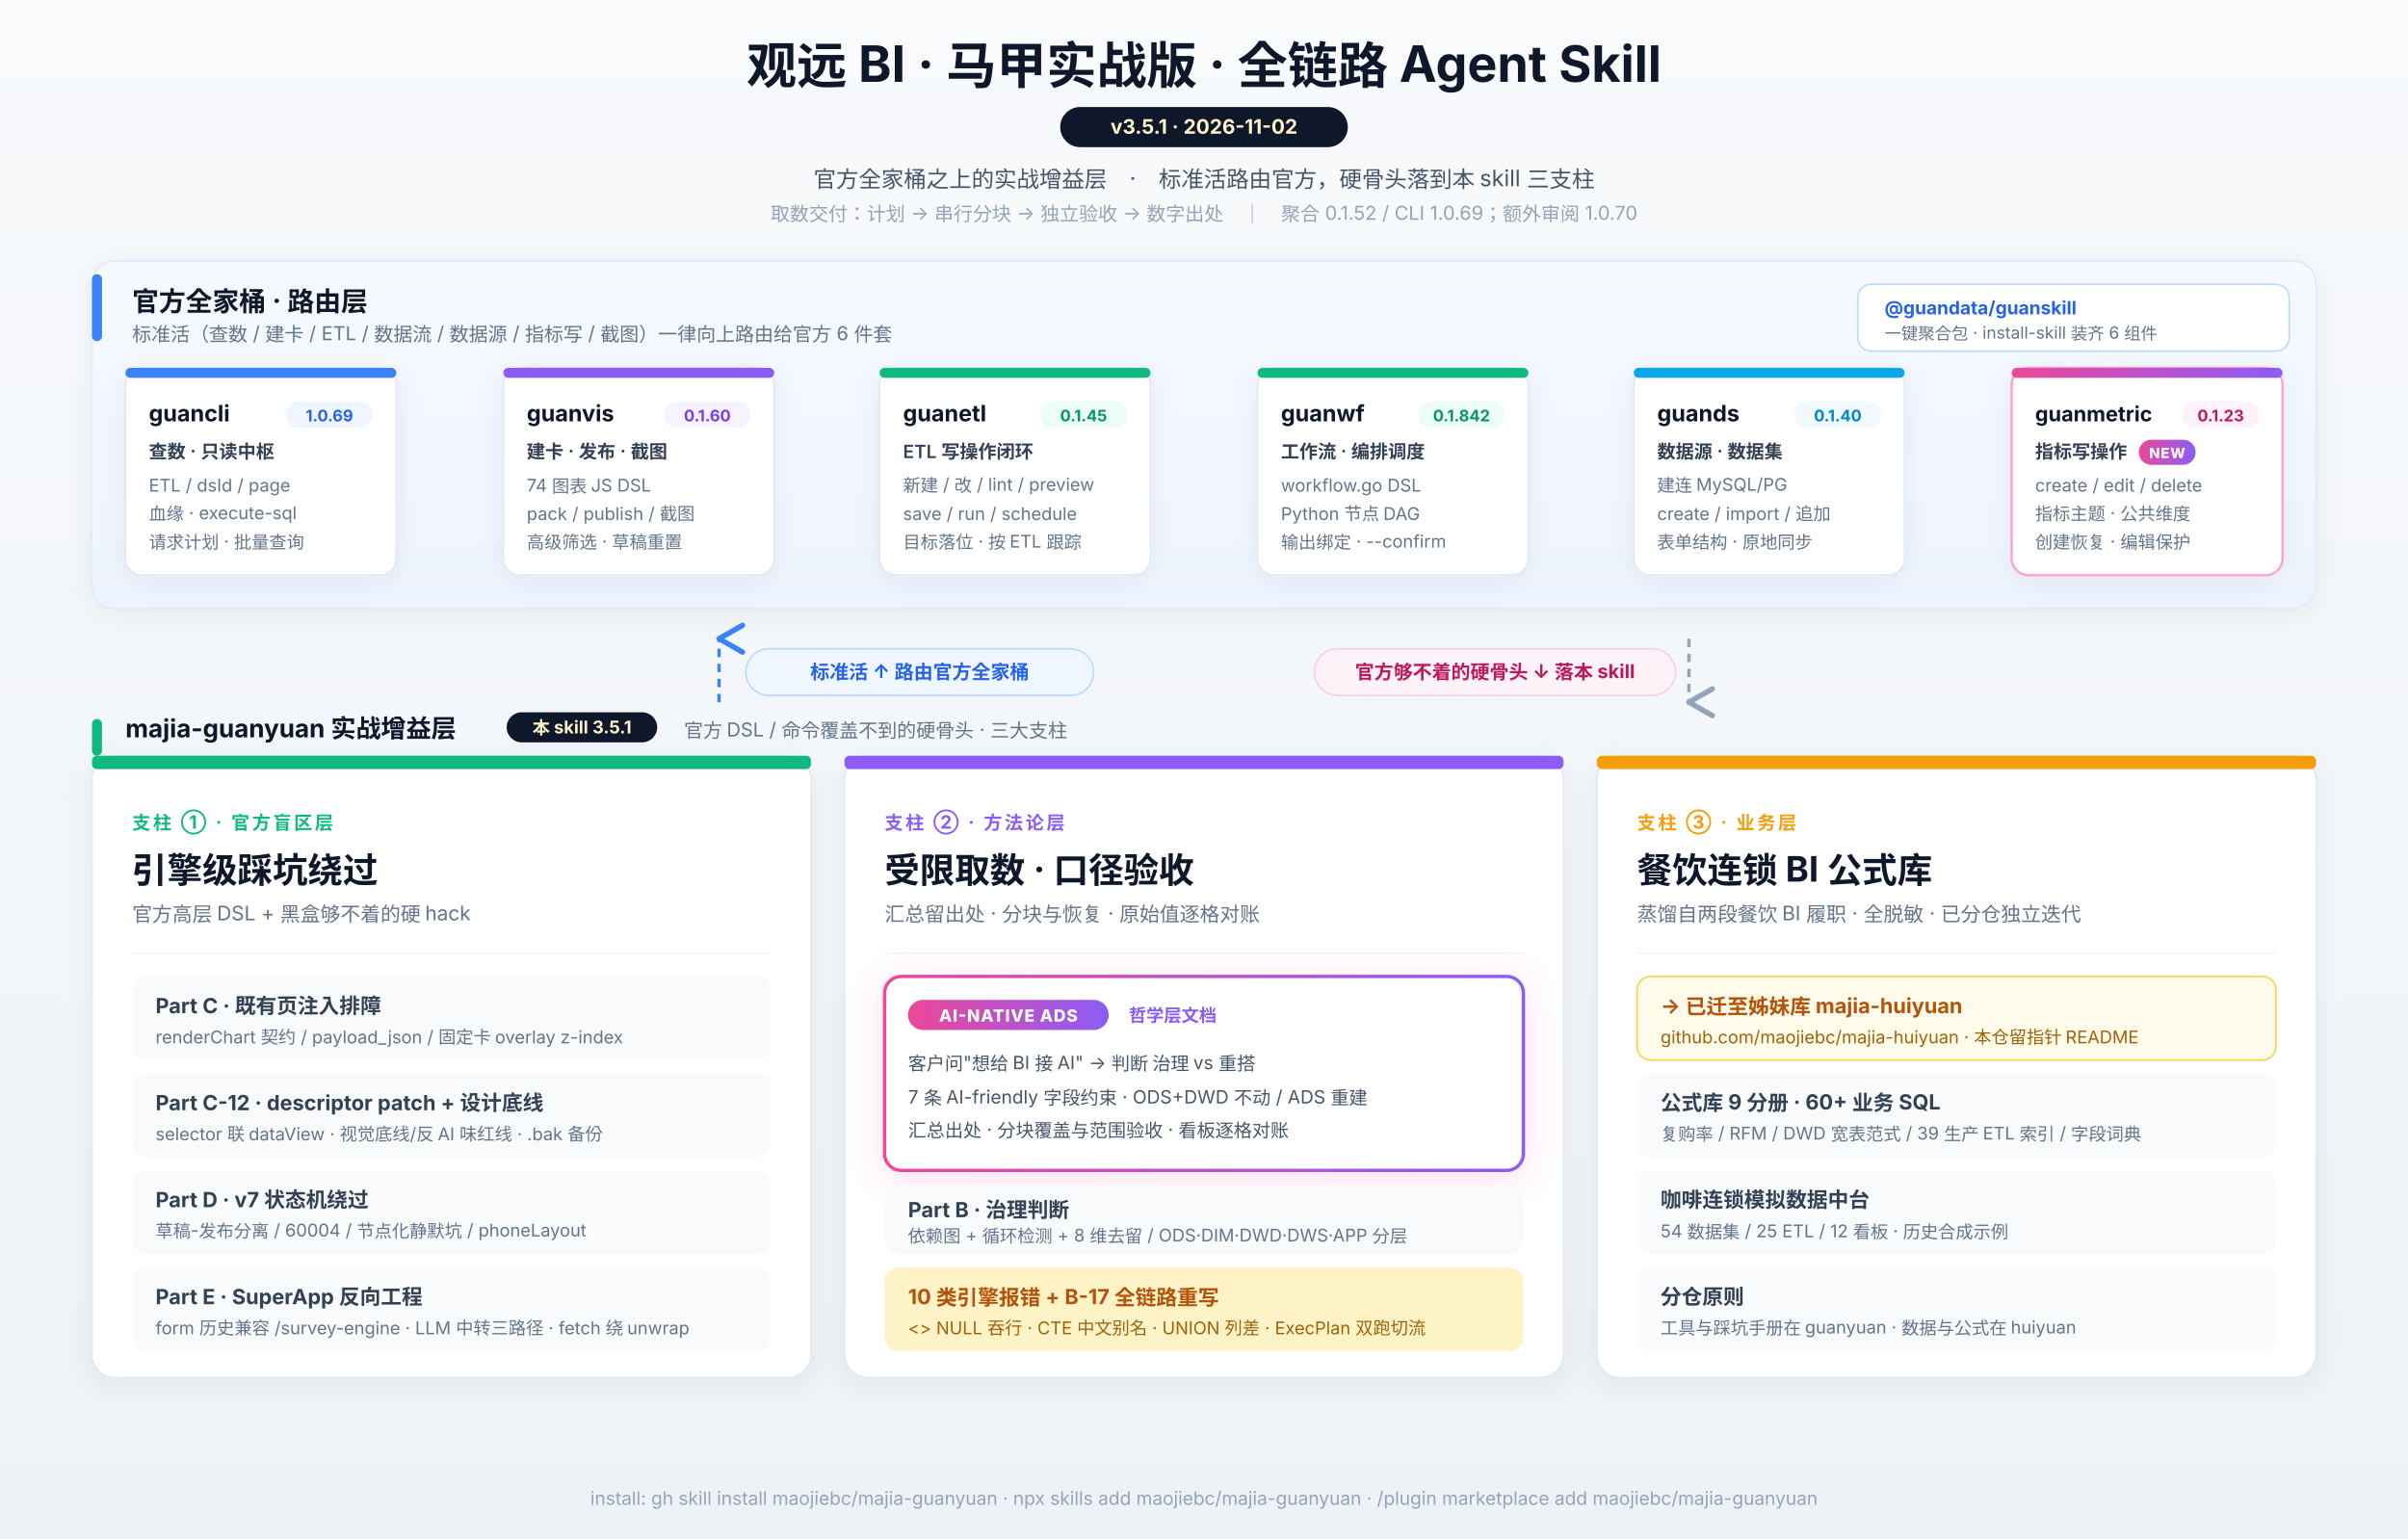
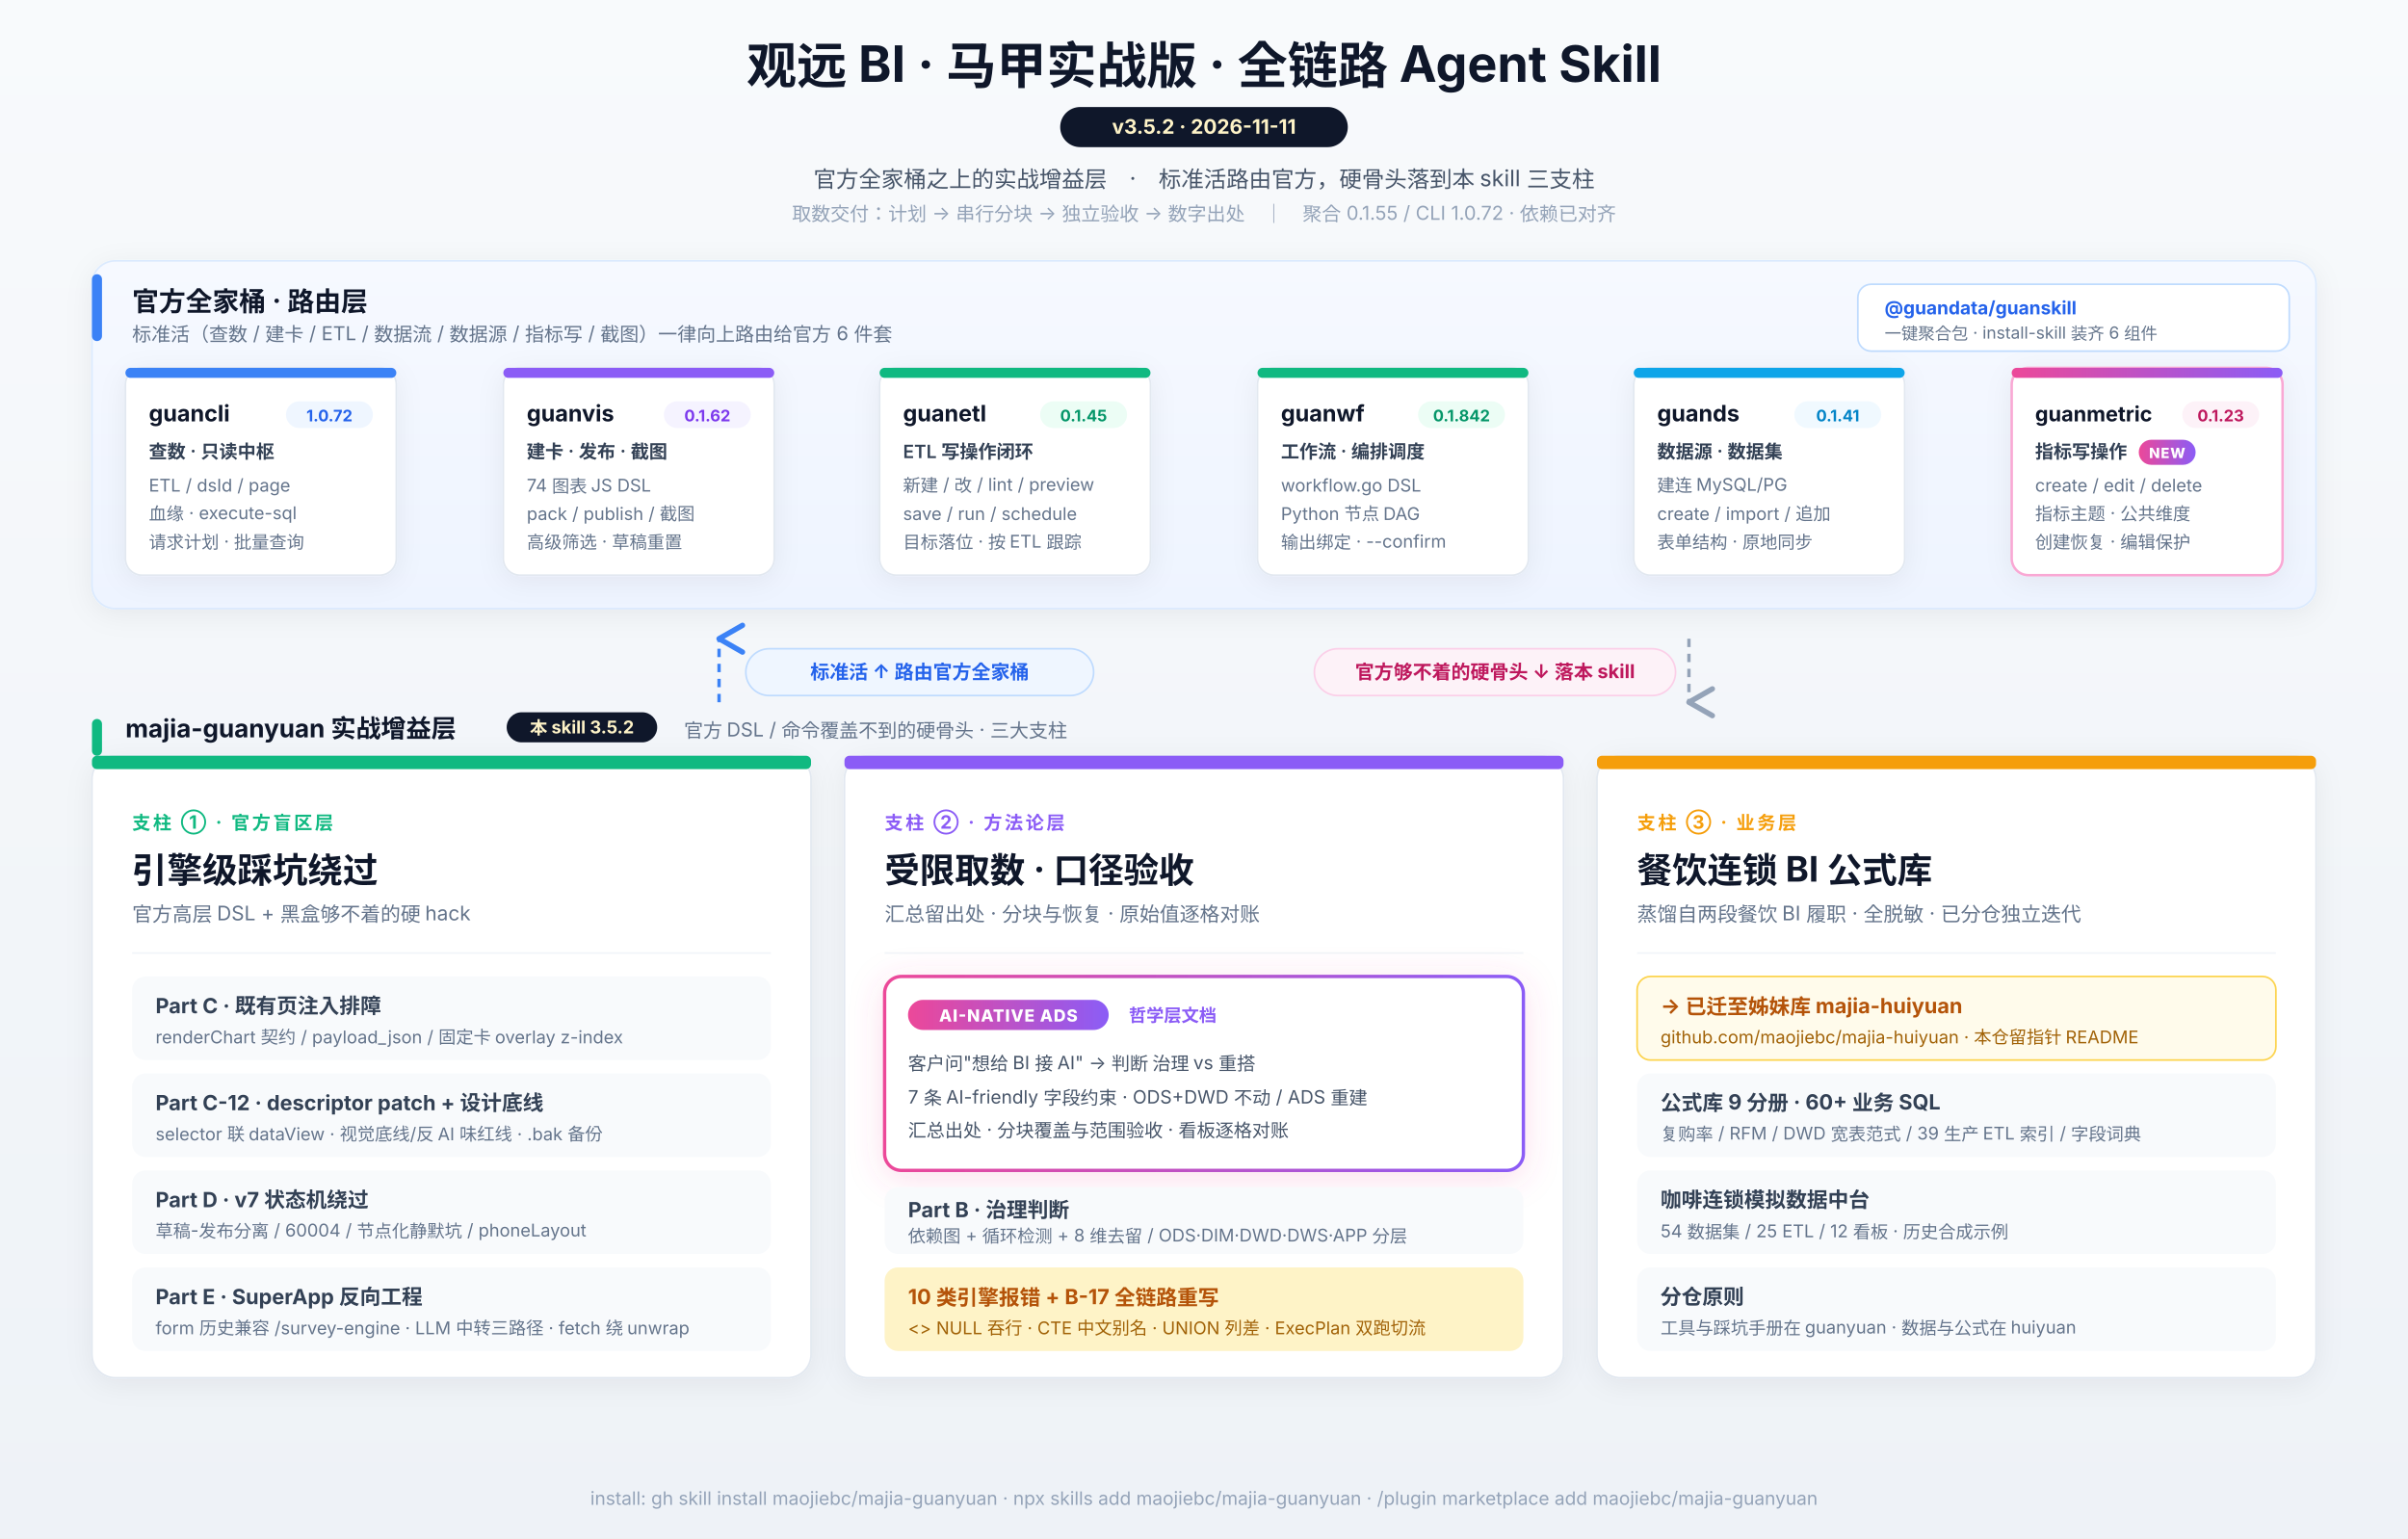
<svg xmlns="http://www.w3.org/2000/svg" viewBox="0 0 1440 920" font-family="-apple-system, 'PingFang SC', 'Segoe UI', 'Microsoft YaHei', sans-serif">
  <defs>
    <filter id="shadow" x="-20%" y="-20%" width="140%" height="140%">
      <feDropShadow dx="0" dy="3" stdDeviation="8" flood-opacity="0.06" />
    </filter>
    <filter id="newGlow" x="-20%" y="-20%" width="140%" height="140%">
      <feDropShadow dx="0" dy="4" stdDeviation="10" flood-opacity="0.18" flood-color="#ec4899" />
    </filter>
    <linearGradient id="bg" x1="0" y1="0" x2="0" y2="1">
      <stop offset="0%" stop-color="#f8fafc" />
      <stop offset="100%" stop-color="#eef2f7" />
    </linearGradient>
    <linearGradient id="newBadge" x1="0" y1="0" x2="1" y2="0">
      <stop offset="0%" stop-color="#ec4899" />
      <stop offset="100%" stop-color="#8b5cf6" />
    </linearGradient>
    <linearGradient id="officialBand" x1="0" y1="0" x2="0" y2="1">
      <stop offset="0%" stop-color="#f6f9ff" />
      <stop offset="100%" stop-color="#eef4ff" />
    </linearGradient>
    <marker id="arrowDown" markerWidth="10" markerHeight="10" refX="5" refY="8" orient="auto">
      <path d="M1 1 L5 8 L9 1" fill="none" stroke="#94a3b8" stroke-width="1.6" stroke-linecap="round" stroke-linejoin="round" />
    </marker>
    <marker id="arrowUp" markerWidth="10" markerHeight="10" refX="5" refY="2" orient="auto">
      <path d="M1 9 L5 2 L9 9" fill="none" stroke="#3b82f6" stroke-width="1.6" stroke-linecap="round" stroke-linejoin="round" />
    </marker>
  </defs>
  <rect width="1440" height="920" fill="url(#bg)" />
  <text x="720" y="50" text-anchor="middle" font-size="30" font-weight="700" fill="#0f172a">观远 BI · 马甲实战版 · 全链路 Agent Skill</text>
  <g transform="translate(720, 64)">
    <rect x="-86" y="0" width="172" height="24" rx="12" fill="#0f172a" />
-     <text x="0" y="16" text-anchor="middle" font-size="12" font-weight="700" fill="#fef3c7">v3.5.1  ·  2026-11-02</text>
+     <text x="0" y="16" text-anchor="middle" font-size="12" font-weight="700" fill="#fef3c7">v3.5.2  ·  2026-11-11</text>
  </g>
  <text x="720" y="112" text-anchor="middle" font-size="13.5" fill="#475569">官方全家桶之上的实战增益层　·　标准活路由官方，硬骨头落到本 skill 三支柱</text>
-   <text x="720" y="132" text-anchor="middle" font-size="11.5" fill="#94a3b8">取数交付：计划 → 串行分块 → 独立验收 → 数字出处　｜　聚合 0.1.52 / CLI 1.0.69；额外审阅 1.0.70</text>
+   <text x="720" y="132" text-anchor="middle" font-size="11.5" fill="#94a3b8">取数交付：计划 → 串行分块 → 独立验收 → 数字出处　｜　聚合 0.1.55 / CLI 1.0.72 · 依赖已对齐</text>
  <g transform="translate(55, 156)">
    <rect width="1330" height="208" rx="14" fill="url(#officialBand)" stroke="#dbeafe" filter="url(#shadow)" />
    <g transform="translate(0, 8)">
      <rect width="6" height="40" rx="3" fill="#3b82f6" />
      <text x="24" y="22" font-size="16" font-weight="700" fill="#0f172a">官方全家桶 · 路由层</text>
      <text x="24" y="40" font-size="11.5" fill="#64748b">标准活（查数 / 建卡 / ETL / 数据流 / 数据源 / 指标写 / 截图）一律向上路由给官方 6 件套</text>
    </g>
    <g transform="translate(1056, 14)">
      <rect width="258" height="40" rx="8" fill="#ffffff" stroke="#bfdbfe" />
      <text x="16" y="18" font-size="11" font-weight="700" fill="#2563eb">@guandata/guanskill</text>
      <text x="16" y="33" font-size="10" fill="#64748b">一键聚合包 · install-skill 装齐 6 组件</text>
    </g>
    <g transform="translate(20, 64)">
      <rect width="162" height="124" rx="10" fill="#ffffff" stroke="#e2e8f0" filter="url(#shadow)" />
      <rect width="162" height="6" rx="3" fill="#3b82f6" />
      <text x="14" y="32" font-size="13.5" font-weight="700" fill="#0f172a">guancli</text>
      <g transform="translate(96, 20)">
        <rect width="52" height="16" rx="8" fill="#eff6ff" />
-         <text x="26" y="12" text-anchor="middle" font-size="9.5" font-weight="700" fill="#2563eb">1.0.69</text>
+         <text x="26" y="12" text-anchor="middle" font-size="9.5" font-weight="700" fill="#2563eb">1.0.72</text>
      </g>
      <text x="14" y="54" font-size="11" font-weight="600" fill="#334155">查数 · 只读中枢</text>
      <text x="14" y="74" font-size="10.5" fill="#64748b">ETL / dsId / page</text>
      <text x="14" y="91" font-size="10.5" fill="#64748b">血缘 · execute-sql</text>
      <text x="14" y="108" font-size="10.5" fill="#64748b">请求计划 · 批量查询</text>
    </g>
    <g transform="translate(246, 64)">
      <rect width="162" height="124" rx="10" fill="#ffffff" stroke="#e2e8f0" filter="url(#shadow)" />
      <rect width="162" height="6" rx="3" fill="#8b5cf6" />
      <text x="14" y="32" font-size="13.5" font-weight="700" fill="#0f172a">guanvis</text>
      <g transform="translate(96, 20)">
        <rect width="52" height="16" rx="8" fill="#f5f3ff" />
-         <text x="26" y="12" text-anchor="middle" font-size="9.5" font-weight="700" fill="#7c3aed">0.1.60</text>
+         <text x="26" y="12" text-anchor="middle" font-size="9.5" font-weight="700" fill="#7c3aed">0.1.62</text>
      </g>
      <text x="14" y="54" font-size="11" font-weight="600" fill="#334155">建卡 · 发布 · 截图</text>
      <text x="14" y="74" font-size="10.5" fill="#64748b">74 图表 JS DSL</text>
      <text x="14" y="91" font-size="10.5" fill="#64748b">pack / publish / 截图</text>
      <text x="14" y="108" font-size="10.5" fill="#64748b">高级筛选 · 草稿重置</text>
    </g>
    <g transform="translate(471, 64)">
      <rect width="162" height="124" rx="10" fill="#ffffff" stroke="#e2e8f0" filter="url(#shadow)" />
      <rect width="162" height="6" rx="3" fill="#10b981" />
      <text x="14" y="32" font-size="13.5" font-weight="700" fill="#0f172a">guanetl</text>
      <g transform="translate(96, 20)">
        <rect width="52" height="16" rx="8" fill="#ecfdf5" />
        <text x="26" y="12" text-anchor="middle" font-size="9.5" font-weight="700" fill="#059669">0.1.45</text>
      </g>
      <text x="14" y="54" font-size="11" font-weight="600" fill="#334155">ETL 写操作闭环</text>
      <text x="14" y="74" font-size="10.5" fill="#64748b">新建 / 改 / lint / preview</text>
      <text x="14" y="91" font-size="10.5" fill="#64748b">save / run / schedule</text>
      <text x="14" y="108" font-size="10.5" fill="#64748b">目标落位 · 按 ETL 跟踪</text>
    </g>
    <g transform="translate(697, 64)">
      <rect width="162" height="124" rx="10" fill="#ffffff" stroke="#e2e8f0" filter="url(#shadow)" />
      <rect width="162" height="6" rx="3" fill="#10b981" />
      <text x="14" y="32" font-size="13.5" font-weight="700" fill="#0f172a">guanwf</text>
      <g transform="translate(96, 20)">
        <rect width="52" height="16" rx="8" fill="#ecfdf5" />
        <text x="26" y="12" text-anchor="middle" font-size="9.5" font-weight="700" fill="#059669">0.1.842</text>
      </g>
      <text x="14" y="54" font-size="11" font-weight="600" fill="#334155">工作流 · 编排调度</text>
      <text x="14" y="74" font-size="10.5" fill="#64748b">workflow.go DSL</text>
      <text x="14" y="91" font-size="10.5" fill="#64748b">Python 节点 DAG</text>
      <text x="14" y="108" font-size="10.5" fill="#64748b">输出绑定 · --confirm</text>
    </g>
    <g transform="translate(922, 64)">
      <rect width="162" height="124" rx="10" fill="#ffffff" stroke="#e2e8f0" filter="url(#shadow)" />
      <rect width="162" height="6" rx="3" fill="#0ea5e9" />
      <text x="14" y="32" font-size="13.5" font-weight="700" fill="#0f172a">guands</text>
      <g transform="translate(96, 20)">
        <rect width="52" height="16" rx="8" fill="#f0f9ff" />
-         <text x="26" y="12" text-anchor="middle" font-size="9.5" font-weight="700" fill="#0284c7">0.1.40</text>
+         <text x="26" y="12" text-anchor="middle" font-size="9.5" font-weight="700" fill="#0284c7">0.1.41</text>
      </g>
      <text x="14" y="54" font-size="11" font-weight="600" fill="#334155">数据源 · 数据集</text>
      <text x="14" y="74" font-size="10.5" fill="#64748b">建连 MySQL/PG</text>
      <text x="14" y="91" font-size="10.5" fill="#64748b">create / import / 追加</text>
      <text x="14" y="108" font-size="10.5" fill="#64748b">表单结构 · 原地同步</text>
    </g>
    <g transform="translate(1148, 64)">
      <rect width="162" height="124" rx="10" fill="#ffffff" stroke="#f9a8d4" stroke-width="1.5" filter="url(#shadow)" />
      <rect width="162" height="6" rx="3" fill="url(#newBadge)" />
      <text x="14" y="32" font-size="12.5" font-weight="700" fill="#0f172a">guanmetric</text>
      <g transform="translate(102, 20)">
        <rect width="46" height="16" rx="8" fill="#fdf2f8" />
        <text x="23" y="12" text-anchor="middle" font-size="9.5" font-weight="700" fill="#be185d">0.1.23</text>
      </g>
      <text x="14" y="54" font-size="11" font-weight="600" fill="#334155">指标写操作</text>
      <g transform="translate(76, 43)">
        <rect width="34" height="15" rx="7.5" fill="url(#newBadge)" />
        <text x="17" y="11" text-anchor="middle" font-size="8.5" font-weight="800" fill="#ffffff" letter-spacing="0.5">NEW</text>
      </g>
      <text x="14" y="74" font-size="10.5" fill="#64748b">create / edit / delete</text>
      <text x="14" y="91" font-size="10.5" fill="#64748b">指标主题 · 公共维度</text>
      <text x="14" y="108" font-size="10.5" fill="#64748b">创建恢复 · 编辑保护</text>
    </g>
  </g>
  <g transform="translate(0, 376)">
    <line x1="430" y1="44" x2="430" y2="6" stroke="#3b82f6" stroke-width="2" stroke-dasharray="5 4" marker-end="url(#arrowUp)" />
    <g transform="translate(446, 12)">
      <rect width="208" height="28" rx="14" fill="#eff6ff" stroke="#bfdbfe" />
      <text x="104" y="18" text-anchor="middle" font-size="11.5" font-weight="700" fill="#2563eb">标准活 ↑ 路由官方全家桶</text>
    </g>
    <line x1="1010" y1="6" x2="1010" y2="44" stroke="#94a3b8" stroke-width="2" stroke-dasharray="5 4" marker-end="url(#arrowDown)" />
    <g transform="translate(786, 12)">
      <rect width="216" height="28" rx="14" fill="#fdf2f8" stroke="#fbcfe8" />
      <text x="108" y="18" text-anchor="middle" font-size="11.5" font-weight="700" fill="#be185d">官方够不着的硬骨头 ↓ 落本 skill</text>
    </g>
  </g>
  <g transform="translate(55, 430)">
    <rect width="6" height="22" rx="3" fill="#10b981" />
    <text x="20" y="11" font-size="15" font-weight="700" fill="#0f172a">majia-guanyuan 实战增益层</text>
    <g transform="translate(248, -4)">
      <rect width="90" height="18" rx="9" fill="#0f172a" />
-       <text x="45" y="13" text-anchor="middle" font-size="10.5" font-weight="700" fill="#fef3c7">本 skill 3.5.1</text>
+       <text x="45" y="13" text-anchor="middle" font-size="10.5" font-weight="700" fill="#fef3c7">本 skill 3.5.2</text>
    </g>
    <text x="354" y="11" font-size="11.5" fill="#64748b">官方 DSL / 命令覆盖不到的硬骨头 · 三大支柱</text>
  </g>
  <g transform="translate(55, 452)">
    <rect width="430" height="372" rx="14" fill="#ffffff" stroke="#e2e8f0" filter="url(#shadow)" />
    <rect width="430" height="8" rx="3" fill="#10b981" />
    <text x="24" y="44" font-size="11" fill="#10b981" font-weight="700" letter-spacing="1.5">支柱 ① · 官方盲区层</text>
    <text x="24" y="76" font-size="21" font-weight="700" fill="#0f172a">引擎级踩坑绕过</text>
    <text x="24" y="99" font-size="12" fill="#64748b">官方高层 DSL + 黑盒够不着的硬 hack</text>
    <line x1="24" y1="118" x2="406" y2="118" stroke="#f1f5f9" />
    <g transform="translate(24, 132)">
      <rect width="382" height="50" rx="8" fill="#f8fafc" />
      <text x="14" y="22" font-size="12.5" font-weight="700" fill="#334155">Part C · 既有页注入排障</text>
      <text x="14" y="40" font-size="10.5" fill="#64748b">renderChart 契约 / payload_json / 固定卡 overlay z-index</text>
    </g>
    <g transform="translate(24, 190)">
      <rect width="382" height="50" rx="8" fill="#f8fafc" />
      <text x="14" y="22" font-size="12.5" font-weight="700" fill="#334155">Part C-12 · descriptor patch + 设计底线</text>
      <text x="14" y="40" font-size="10.5" fill="#64748b">selector 联 dataView · 视觉底线/反 AI 味红线 · .bak 备份</text>
    </g>
    <g transform="translate(24, 248)">
      <rect width="382" height="50" rx="8" fill="#f8fafc" />
      <text x="14" y="22" font-size="12.5" font-weight="700" fill="#334155">Part D · v7 状态机绕过</text>
      <text x="14" y="40" font-size="10.5" fill="#64748b">草稿-发布分离 / 60004 / 节点化静默坑 / phoneLayout</text>
    </g>
    <g transform="translate(24, 306)">
      <rect width="382" height="50" rx="8" fill="#f8fafc" />
      <text x="14" y="22" font-size="12.5" font-weight="700" fill="#334155">Part E · SuperApp 反向工程</text>
      <text x="14" y="40" font-size="10.5" fill="#64748b">form 历史兼容 /survey-engine · LLM 中转三路径 · fetch 绕 unwrap</text>
    </g>
  </g>
  <g transform="translate(505, 452)">
    <rect width="430" height="372" rx="14" fill="#ffffff" stroke="#e2e8f0" filter="url(#shadow)" />
    <rect width="430" height="8" rx="3" fill="#8b5cf6" />
    <text x="24" y="44" font-size="11" fill="#8b5cf6" font-weight="700" letter-spacing="1.5">支柱 ② · 方法论层</text>
    <text x="24" y="76" font-size="21" font-weight="700" fill="#0f172a">受限取数 · 口径验收</text>
    <text x="24" y="99" font-size="12" fill="#64748b">汇总留出处 · 分块与恢复 · 原始值逐格对账</text>
    <line x1="24" y1="118" x2="406" y2="118" stroke="#f1f5f9" />
    <g transform="translate(24, 132)" filter="url(#newGlow)">
      <rect width="382" height="116" rx="10" fill="#ffffff" stroke="url(#newBadge)" stroke-width="2" />
      <g transform="translate(14, 14)">
        <rect width="120" height="18" rx="9" fill="url(#newBadge)" />
        <text x="60" y="13" text-anchor="middle" font-size="10" font-weight="800" fill="#ffffff" letter-spacing="0.5">AI-NATIVE ADS</text>
      </g>
      <text x="146" y="27" font-size="10.5" fill="#8b5cf6" font-weight="600">哲学层文档</text>
      <text x="14" y="56" font-size="11" fill="#475569">客户问"想给 BI 接 AI" → 判断 治理 vs 重搭</text>
      <text x="14" y="76" font-size="11" fill="#475569">7 条 AI-friendly 字段约束 · ODS+DWD 不动 / ADS 重建</text>
      <text x="14" y="96" font-size="11" fill="#475569">汇总出处 · 分块覆盖与范围验收 · 看板逐格对账</text>
    </g>
    <g transform="translate(24, 258)">
      <rect width="382" height="40" rx="8" fill="#f8fafc" />
      <text x="14" y="18" font-size="12.5" font-weight="700" fill="#334155">Part B · 治理判断</text>
      <text x="14" y="33" font-size="10.5" fill="#64748b">依赖图 + 循环检测 + 8 维去留 / ODS·DIM·DWD·DWS·APP 分层</text>
    </g>
    <g transform="translate(24, 306)">
      <rect width="382" height="50" rx="8" fill="#fef3c7" />
      <text x="14" y="22" font-size="12.5" font-weight="700" fill="#b45309">10 类引擎报错 + B-17 全链路重写</text>
      <text x="14" y="40" font-size="10.5" fill="#a16207">&lt;&gt; NULL 吞行 · CTE 中文别名 · UNION 列差 · ExecPlan 双跑切流</text>
    </g>
  </g>
  <g transform="translate(955, 452)">
    <rect width="430" height="372" rx="14" fill="#ffffff" stroke="#e2e8f0" filter="url(#shadow)" />
    <rect width="430" height="8" rx="3" fill="#f59e0b" />
    <text x="24" y="44" font-size="11" fill="#f59e0b" font-weight="700" letter-spacing="1.5">支柱 ③ · 业务层</text>
    <text x="24" y="76" font-size="21" font-weight="700" fill="#0f172a">餐饮连锁 BI 公式库</text>
    <text x="24" y="99" font-size="12" fill="#64748b">蒸馏自两段餐饮 BI 履职 · 全脱敏 · 已分仓独立迭代</text>
    <line x1="24" y1="118" x2="406" y2="118" stroke="#f1f5f9" />
    <g transform="translate(24, 132)">
      <rect width="382" height="50" rx="8" fill="#fffbeb" stroke="#fcd34d" />
      <text x="14" y="22" font-size="12.5" font-weight="700" fill="#b45309">→ 已迁至姊妹库 majia-huiyuan</text>
      <text x="14" y="40" font-size="10.5" fill="#a16207">github.com/maojiebc/majia-huiyuan · 本仓留指针 README</text>
    </g>
    <g transform="translate(24, 190)">
      <rect width="382" height="50" rx="8" fill="#f8fafc" />
      <text x="14" y="22" font-size="12.5" font-weight="700" fill="#334155">公式库 9 分册 · 60+ 业务 SQL</text>
      <text x="14" y="40" font-size="10.5" fill="#64748b">复购率 / RFM / DWD 宽表范式 / 39 生产 ETL 索引 / 字段词典</text>
    </g>
    <g transform="translate(24, 248)">
      <rect width="382" height="50" rx="8" fill="#f8fafc" />
      <text x="14" y="22" font-size="12.5" font-weight="700" fill="#334155">咖啡连锁模拟数据中台</text>
      <text x="14" y="40" font-size="10.5" fill="#64748b">54 数据集 / 25 ETL / 12 看板 · 历史合成示例</text>
    </g>
    <g transform="translate(24, 306)">
      <rect width="382" height="50" rx="8" fill="#f8fafc" />
      <text x="14" y="22" font-size="12.5" font-weight="700" fill="#334155">分仓原则</text>
      <text x="14" y="40" font-size="10.5" fill="#64748b">工具与踩坑手册在 guanyuan · 数据与公式在 huiyuan</text>
    </g>
  </g>
  <text x="720" y="900" text-anchor="middle" font-size="11" fill="#94a3b8">install: gh skill install maojiebc/majia-guanyuan · npx skills add maojiebc/majia-guanyuan · /plugin marketplace add maojiebc/majia-guanyuan</text>
</svg>
